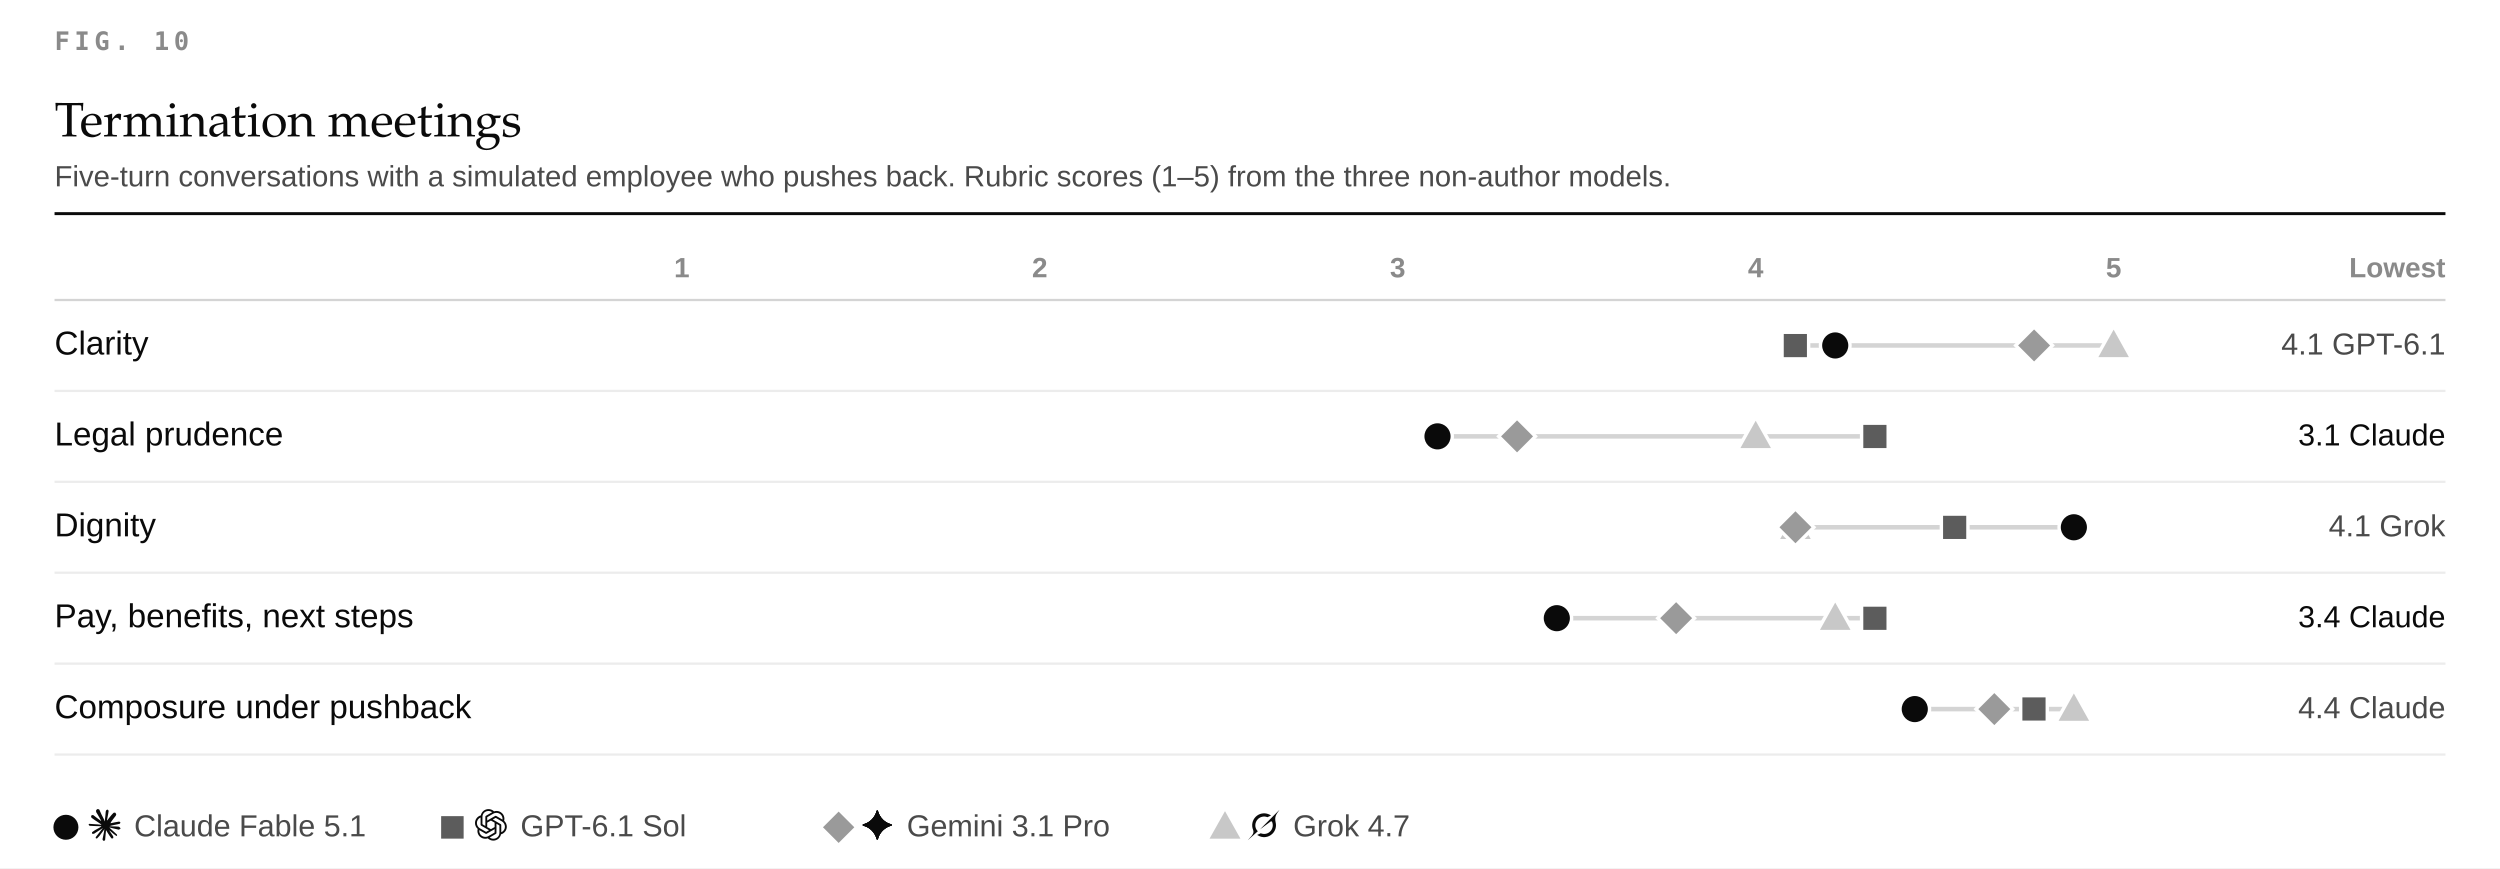
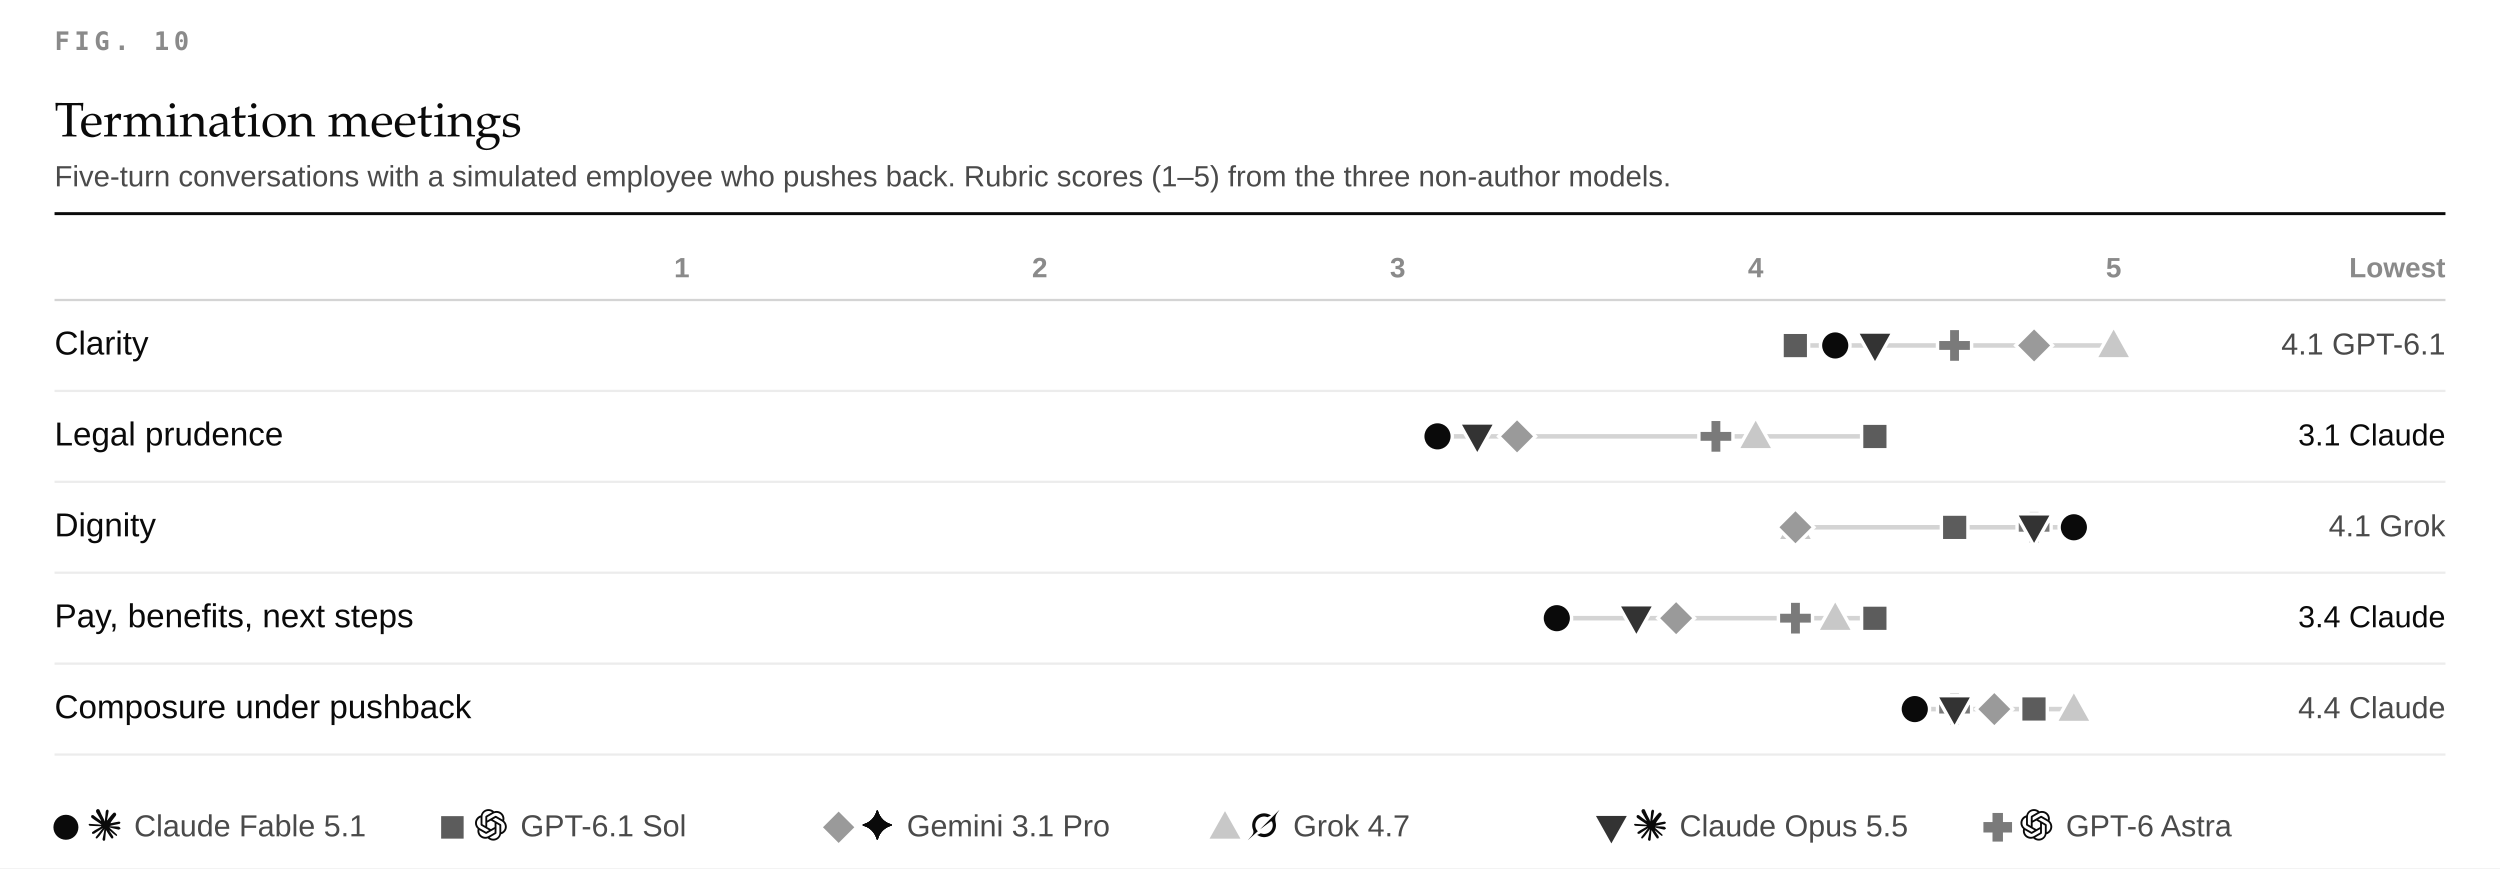
<svg xmlns="http://www.w3.org/2000/svg" xmlns:xlink="http://www.w3.org/1999/xlink" width="1100" height="382" viewBox="0 0 1100 382" role="img" aria-label="Termination meetings">
  <defs>
    <symbol id="logo-claude" viewBox="0 0 24 24">
      <g fill="#0a0a0a" fill-rule="evenodd">
        <path d="M4.709 15.955l4.72-2.647.08-.23-.08-.128H9.2l-.79-.048-2.698-.073-2.339-.097-2.266-.122-.571-.121L0 11.784l.055-.352.48-.321.686.06 1.52.103 2.278.158 1.652.097 2.449.255h.389l.055-.157-.134-.098-.103-.097-2.358-1.596-2.552-1.688-1.336-.972-.724-.491-.364-.462-.158-1.008.656-.722.881.06.225.061.893.686 1.908 1.476 2.491 1.833.365.304.145-.103.019-.073-.164-.274-1.355-2.446-1.446-2.49-.644-1.032-.17-.619a2.97 2.97 0 01-.104-.729L6.283.134 6.696 0l.996.134.42.364.62 1.414 1.002 2.229 1.555 3.03.456.898.243.832.091.255h.158V9.01l.128-1.706.237-2.095.23-2.695.08-.76.376-.91.747-.492.584.28.48.685-.067.444-.286 1.851-.559 2.903-.364 1.942h.212l.243-.242.985-1.306 1.652-2.064.73-.82.85-.904.547-.431h1.033l.76 1.129-.34 1.166-1.064 1.347-.881 1.142-1.264 1.7-.79 1.36.073.11.188-.02 2.856-.606 1.543-.28 1.841-.315.833.388.091.395-.328.807-1.969.486-2.309.462-3.439.813-.042.03.049.061 1.549.146.662.036h1.622l3.02.225.79.522.474.638-.079.485-1.215.62-1.64-.389-3.829-.91-1.312-.329h-.182v.11l1.093 1.068 2.006 1.81 2.509 2.33.127.578-.322.455-.34-.049-2.205-1.657-.851-.747-1.926-1.62h-.128v.17l.444.649 2.345 3.521.122 1.08-.17.353-.608.213-.668-.122-1.374-1.925-1.415-2.167-1.143-1.943-.14.08-.674 7.254-.316.37-.729.28-.607-.461-.322-.747.322-1.476.389-1.924.315-1.53.286-1.9.17-.632-.012-.042-.14.018-1.434 1.967-2.18 2.945-1.726 1.845-.414.164-.717-.37.067-.662.401-.589 2.388-3.036 1.44-1.882.93-1.086-.006-.158h-.055L4.132 18.56l-1.13.146-.487-.456.061-.746.231-.243 1.908-1.312-.006.006z" fill-rule="nonzero" />
      </g>
    </symbol>
    <symbol id="logo-gpt" viewBox="0 0 24 24">
      <g fill="#0a0a0a" fill-rule="evenodd">
        <path d="M9.205 8.658v-2.26c0-.19.072-.333.238-.428l4.543-2.616c.619-.357 1.356-.523 2.117-.523 2.854 0 4.662 2.212 4.662 4.566 0 .167 0 .357-.024.547l-4.71-2.759a.797.797 0 00-.856 0l-5.97 3.473zm10.609 8.8V12.06c0-.333-.143-.57-.429-.737l-5.97-3.473 1.95-1.118a.433.433 0 01.476 0l4.543 2.617c1.309.76 2.189 2.378 2.189 3.948 0 1.808-1.07 3.473-2.76 4.163zM7.802 12.703l-1.95-1.142c-.167-.095-.239-.238-.239-.428V5.899c0-2.545 1.95-4.472 4.591-4.472 1 0 1.927.333 2.712.928L8.23 5.067c-.285.166-.428.404-.428.737v6.898zM12 15.128l-2.795-1.57v-3.33L12 8.658l2.795 1.57v3.33L12 15.128zm1.796 7.23c-1 0-1.927-.332-2.712-.927l4.686-2.712c.285-.166.428-.404.428-.737v-6.898l1.974 1.142c.167.095.238.238.238.428v5.233c0 2.545-1.974 4.472-4.614 4.472zm-5.637-5.303l-4.544-2.617c-1.308-.761-2.188-2.378-2.188-3.948A4.482 4.482 0 014.21 6.327v5.423c0 .333.143.571.428.738l5.947 3.449-1.95 1.118a.432.432 0 01-.476 0zm-.262 3.9c-2.688 0-4.662-2.021-4.662-4.519 0-.19.024-.38.047-.57l4.686 2.71c.286.167.571.167.856 0l5.97-3.448v2.26c0 .19-.07.333-.237.428l-4.543 2.616c-.619.357-1.356.523-2.117.523zm5.899 2.83a5.947 5.947 0 005.827-4.756C22.287 18.339 24 15.84 24 13.296c0-1.665-.713-3.282-1.998-4.448.119-.5.19-.999.19-1.498 0-3.401-2.759-5.947-5.946-5.947-.642 0-1.26.095-1.88.31A5.962 5.962 0 0010.205 0a5.947 5.947 0 00-5.827 4.757C1.713 5.447 0 7.945 0 10.49c0 1.666.713 3.283 1.998 4.448-.119.5-.19 1-.19 1.499 0 3.401 2.759 5.946 5.946 5.946.642 0 1.26-.095 1.88-.309a5.96 5.96 0 004.162 1.713z" />
      </g>
    </symbol>
    <symbol id="logo-gemini" viewBox="0 0 24 24">
      <g fill="#0a0a0a" fill-rule="evenodd">
        <path d="M20.616 10.835a14.147 14.147 0 01-4.45-3.001 14.111 14.111 0 01-3.678-6.452.503.503 0 00-.975 0 14.134 14.134 0 01-3.679 6.452 14.155 14.155 0 01-4.45 3.001c-.65.28-1.318.505-2.002.678a.502.502 0 000 .975c.684.172 1.35.397 2.002.677a14.147 14.147 0 014.45 3.001 14.112 14.112 0 013.679 6.453.502.502 0 00.975 0c.172-.685.397-1.351.677-2.003a14.145 14.145 0 013.001-4.45 14.113 14.113 0 016.453-3.678.503.503 0 000-.975 13.245 13.245 0 01-2.003-.678z" />
        <path d="M20.616 10.835a14.147 14.147 0 01-4.45-3.001 14.111 14.111 0 01-3.678-6.452.503.503 0 00-.975 0 14.134 14.134 0 01-3.679 6.452 14.155 14.155 0 01-4.45 3.001c-.65.28-1.318.505-2.002.678a.502.502 0 000 .975c.684.172 1.35.397 2.002.677a14.147 14.147 0 014.45 3.001 14.112 14.112 0 013.679 6.453.502.502 0 00.975 0c.172-.685.397-1.351.677-2.003a14.145 14.145 0 013.001-4.45 14.113 14.113 0 016.453-3.678.503.503 0 000-.975 13.245 13.245 0 01-2.003-.678z" />
        <path d="M20.616 10.835a14.147 14.147 0 01-4.45-3.001 14.111 14.111 0 01-3.678-6.452.503.503 0 00-.975 0 14.134 14.134 0 01-3.679 6.452 14.155 14.155 0 01-4.45 3.001c-.65.28-1.318.505-2.002.678a.502.502 0 000 .975c.684.172 1.35.397 2.002.677a14.147 14.147 0 014.45 3.001 14.112 14.112 0 013.679 6.453.502.502 0 00.975 0c.172-.685.397-1.351.677-2.003a14.145 14.145 0 013.001-4.45 14.113 14.113 0 016.453-3.678.503.503 0 000-.975 13.245 13.245 0 01-2.003-.678z" />
        <path d="M20.616 10.835a14.147 14.147 0 01-4.45-3.001 14.111 14.111 0 01-3.678-6.452.503.503 0 00-.975 0 14.134 14.134 0 01-3.679 6.452 14.155 14.155 0 01-4.45 3.001c-.65.28-1.318.505-2.002.678a.502.502 0 000 .975c.684.172 1.35.397 2.002.677a14.147 14.147 0 014.45 3.001 14.112 14.112 0 013.679 6.453.502.502 0 00.975 0c.172-.685.397-1.351.677-2.003a14.145 14.145 0 013.001-4.45 14.113 14.113 0 016.453-3.678.503.503 0 000-.975 13.245 13.245 0 01-2.003-.678z" />
      </g>
    </symbol>
    <symbol id="logo-grok" viewBox="0 0 24 24">
      <g fill="#0a0a0a" fill-rule="evenodd">
        <path d="M9.27 15.29l7.978-5.897c.391-.29.95-.177 1.137.272.98 2.369.542 5.215-1.41 7.169-1.951 1.954-4.667 2.382-7.149 1.406l-2.711 1.257c3.889 2.661 8.611 2.003 11.562-.953 2.341-2.344 3.066-5.539 2.388-8.42l.006.007c-.983-4.232.242-5.924 2.75-9.383.06-.082.12-.164.179-.248l-3.301 3.305v-.01L9.267 15.292M7.623 16.723c-2.792-2.67-2.31-6.801.071-9.184 1.761-1.763 4.647-2.483 7.166-1.425l2.705-1.25a7.808 7.808 0 00-1.829-1A8.975 8.975 0 005.984 5.83c-2.533 2.536-3.33 6.436-1.962 9.764 1.022 2.487-.653 4.246-2.34 6.022-.599.63-1.199 1.259-1.682 1.925l7.62-6.815" />
      </g>
    </symbol>
+     <symbol id="logo-opus" viewBox="0 0 24 24">
+       <g fill="#0a0a0a" fill-rule="evenodd">
+         <path d="M4.709 15.955l4.72-2.647.08-.23-.08-.128H9.2l-.79-.048-2.698-.073-2.339-.097-2.266-.122-.571-.121L0 11.784l.055-.352.48-.321.686.06 1.52.103 2.278.158 1.652.097 2.449.255h.389l.055-.157-.134-.098-.103-.097-2.358-1.596-2.552-1.688-1.336-.972-.724-.491-.364-.462-.158-1.008.656-.722.881.06.225.061.893.686 1.908 1.476 2.491 1.833.365.304.145-.103.019-.073-.164-.274-1.355-2.446-1.446-2.49-.644-1.032-.17-.619a2.97 2.97 0 01-.104-.729L6.283.134 6.696 0l.996.134.42.364.62 1.414 1.002 2.229 1.555 3.03.456.898.243.832.091.255h.158V9.01l.128-1.706.237-2.095.23-2.695.08-.76.376-.91.747-.492.584.28.48.685-.067.444-.286 1.851-.559 2.903-.364 1.942h.212l.243-.242.985-1.306 1.652-2.064.73-.82.85-.904.547-.431h1.033l.76 1.129-.34 1.166-1.064 1.347-.881 1.142-1.264 1.7-.79 1.36.073.11.188-.02 2.856-.606 1.543-.28 1.841-.315.833.388.091.395-.328.807-1.969.486-2.309.462-3.439.813-.042.03.049.061 1.549.146.662.036h1.622l3.02.225.79.522.474.638-.079.485-1.215.62-1.64-.389-3.829-.91-1.312-.329h-.182v.11l1.093 1.068 2.006 1.81 2.509 2.33.127.578-.322.455-.34-.049-2.205-1.657-.851-.747-1.926-1.62h-.128v.17l.444.649 2.345 3.521.122 1.08-.17.353-.608.213-.668-.122-1.374-1.925-1.415-2.167-1.143-1.943-.14.08-.674 7.254-.316.37-.729.28-.607-.461-.322-.747.322-1.476.389-1.924.315-1.53.286-1.9.17-.632-.012-.042-.14.018-1.434 1.967-2.18 2.945-1.726 1.845-.414.164-.717-.37.067-.662.401-.589 2.388-3.036 1.44-1.882.93-1.086-.006-.158h-.055L4.132 18.56l-1.13.146-.487-.456.061-.746.231-.243 1.908-1.312-.006.006z" fill-rule="nonzero" />
+       </g>
+     </symbol>
+     <symbol id="logo-astra" viewBox="0 0 24 24">
+       <g fill="#0a0a0a" fill-rule="evenodd">
+         <path d="M9.205 8.658v-2.26c0-.19.072-.333.238-.428l4.543-2.616c.619-.357 1.356-.523 2.117-.523 2.854 0 4.662 2.212 4.662 4.566 0 .167 0 .357-.024.547l-4.71-2.759a.797.797 0 00-.856 0l-5.97 3.473zm10.609 8.8V12.06c0-.333-.143-.57-.429-.737l-5.97-3.473 1.95-1.118a.433.433 0 01.476 0l4.543 2.617c1.309.76 2.189 2.378 2.189 3.948 0 1.808-1.07 3.473-2.76 4.163zM7.802 12.703l-1.95-1.142c-.167-.095-.239-.238-.239-.428V5.899c0-2.545 1.95-4.472 4.591-4.472 1 0 1.927.333 2.712.928L8.23 5.067c-.285.166-.428.404-.428.737v6.898zM12 15.128l-2.795-1.57v-3.33L12 8.658l2.795 1.57v3.33L12 15.128zm1.796 7.23c-1 0-1.927-.332-2.712-.927l4.686-2.712c.285-.166.428-.404.428-.737v-6.898l1.974 1.142c.167.095.238.238.238.428v5.233c0 2.545-1.974 4.472-4.614 4.472zm-5.637-5.303l-4.544-2.617c-1.308-.761-2.188-2.378-2.188-3.948A4.482 4.482 0 014.21 6.327v5.423c0 .333.143.571.428.738l5.947 3.449-1.95 1.118a.432.432 0 01-.476 0zm-.262 3.9c-2.688 0-4.662-2.021-4.662-4.519 0-.19.024-.38.047-.57l4.686 2.71c.286.167.571.167.856 0l5.97-3.448v2.26c0 .19-.07.333-.237.428l-4.543 2.616c-.619.357-1.356.523-2.117.523zm5.899 2.83a5.947 5.947 0 005.827-4.756C22.287 18.339 24 15.84 24 13.296c0-1.665-.713-3.282-1.998-4.448.119-.5.19-.999.19-1.498 0-3.401-2.759-5.947-5.946-5.947-.642 0-1.26.095-1.88.31A5.962 5.962 0 0010.205 0a5.947 5.947 0 00-5.827 4.757C1.713 5.447 0 7.945 0 10.49c0 1.666.713 3.283 1.998 4.448-.119.5-.19 1-.19 1.499 0 3.401 2.759 5.946 5.946 5.946.642 0 1.26-.095 1.88-.309a5.96 5.96 0 004.162 1.713z" />
+       </g>
+     </symbol>
  </defs>
  <rect width="1100" height="382" fill="#ffffff" />
  <text x="24.0" y="22.0" font-family="ui-monospace,SFMono-Regular,Menlo,Consolas,monospace" font-size="11.2" font-weight="600" fill="#8a8a8a" text-anchor="start" letter-spacing="2">FIG. 10</text>
  <g transform="translate(0,26)">
    <text x="24.0" y="34.0" font-family="'Source Serif 4','Source Serif Pro',Charter,'Iowan Old Style','Palatino Linotype',Georgia,serif" font-size="21.3" font-weight="500" fill="#0a0a0a" text-anchor="start">Termination meetings</text>
    <text x="24.0" y="56.0" font-family="'Segoe UI',Aptos,-apple-system,BlinkMacSystemFont,'Helvetica Neue',Arial,sans-serif" font-size="12.9" font-weight="400" fill="#4a4a4a" text-anchor="start">Five-turn conversations with a simulated employee who pushes back. Rubric scores (1–5) from the three non-author models.</text>
    <line x1="24.0" x2="1076.0" y1="68.0" y2="68.0" stroke="#0a0a0a" stroke-width="1.3" />
    <text x="300.0" y="96.0" font-family="'Segoe UI',Aptos,-apple-system,BlinkMacSystemFont,'Helvetica Neue',Arial,sans-serif" font-size="12.3" font-weight="600" fill="#8a8a8a" text-anchor="middle">1</text>
    <text x="457.5" y="96.0" font-family="'Segoe UI',Aptos,-apple-system,BlinkMacSystemFont,'Helvetica Neue',Arial,sans-serif" font-size="12.3" font-weight="600" fill="#8a8a8a" text-anchor="middle">2</text>
    <text x="615.0" y="96.0" font-family="'Segoe UI',Aptos,-apple-system,BlinkMacSystemFont,'Helvetica Neue',Arial,sans-serif" font-size="12.3" font-weight="600" fill="#8a8a8a" text-anchor="middle">3</text>
    <text x="772.5" y="96.0" font-family="'Segoe UI',Aptos,-apple-system,BlinkMacSystemFont,'Helvetica Neue',Arial,sans-serif" font-size="12.3" font-weight="600" fill="#8a8a8a" text-anchor="middle">4</text>
    <text x="930.0" y="96.0" font-family="'Segoe UI',Aptos,-apple-system,BlinkMacSystemFont,'Helvetica Neue',Arial,sans-serif" font-size="12.3" font-weight="600" fill="#8a8a8a" text-anchor="middle">5</text>
    <text x="1076.0" y="96.0" font-family="'Segoe UI',Aptos,-apple-system,BlinkMacSystemFont,'Helvetica Neue',Arial,sans-serif" font-size="12.3" font-weight="600" fill="#8a8a8a" text-anchor="end">Lowest</text>
    <line x1="24.0" x2="1076.0" y1="106.0" y2="106.0" stroke="#d4d4d4" stroke-width="1" />
    <text x="24.0" y="130.0" font-family="'Segoe UI',Aptos,-apple-system,BlinkMacSystemFont,'Helvetica Neue',Arial,sans-serif" font-size="14.6" font-weight="400" fill="#0a0a0a" text-anchor="start">Clarity</text>
    <line x1="790.0" x2="930.0" y1="126.0" y2="126.0" stroke="#d4d4d4" stroke-width="2" />
    <rect x="784.1" y="120.2" width="11.7" height="11.7" fill="#5c5c5c" stroke="#ffffff" stroke-width="1.5" />
    <circle cx="807.5" cy="126.0" r="6.5" fill="#0a0a0a" stroke="#ffffff" stroke-width="1.5" />
+     <polygon points="825.0,134.4 833.0,120.1 817.0,120.1" fill="#333333" stroke="#ffffff" stroke-width="1.5" />
+     <polygon points="857.3,118.5 862.7,118.5 862.7,123.3 867.5,123.3 867.5,128.7 862.7,128.7 862.7,133.5 857.3,133.5 857.3,128.7 852.5,128.7 852.5,123.3 857.3,123.3" fill="#7a7a7a" stroke="#ffffff" stroke-width="1.5" />
    <polygon points="895.0,117.9 903.1,126.0 895.0,134.1 886.9,126.0" fill="#9a9a9a" stroke="#ffffff" stroke-width="1.5" />
    <polygon points="930.0,117.5 938.0,131.9 922.0,131.9" fill="#c8c8c8" stroke="#ffffff" stroke-width="1.5" />
    <text x="1076.0" y="130.0" font-family="'Segoe UI',Aptos,-apple-system,BlinkMacSystemFont,'Helvetica Neue',Arial,sans-serif" font-size="13.4" font-weight="400" fill="#4a4a4a" text-anchor="end">4.1  GPT-6.1</text>
    <line x1="24.0" x2="1076.0" y1="146.0" y2="146.0" stroke="#ececec" stroke-width="1" />
    <text x="24.0" y="170.0" font-family="'Segoe UI',Aptos,-apple-system,BlinkMacSystemFont,'Helvetica Neue',Arial,sans-serif" font-size="14.6" font-weight="400" fill="#0a0a0a" text-anchor="start">Legal prudence</text>
    <line x1="632.5" x2="825.0" y1="166.0" y2="166.0" stroke="#d4d4d4" stroke-width="2" />
    <circle cx="632.5" cy="166.0" r="6.5" fill="#0a0a0a" stroke="#ffffff" stroke-width="1.5" />
+     <polygon points="650.0,174.4 658.0,160.1 642.0,160.1" fill="#333333" stroke="#ffffff" stroke-width="1.5" />
    <polygon points="667.5,157.9 675.6,166.0 667.5,174.1 659.4,166.0" fill="#9a9a9a" stroke="#ffffff" stroke-width="1.5" />
+     <polygon points="752.3,158.5 757.7,158.5 757.7,163.3 762.5,163.3 762.5,168.7 757.7,168.7 757.7,173.5 752.3,173.5 752.3,168.7 747.5,168.7 747.5,163.3 752.3,163.3" fill="#7a7a7a" stroke="#ffffff" stroke-width="1.5" />
    <polygon points="772.5,157.6 780.5,171.9 764.5,171.9" fill="#c8c8c8" stroke="#ffffff" stroke-width="1.5" />
    <rect x="819.1" y="160.2" width="11.7" height="11.7" fill="#5c5c5c" stroke="#ffffff" stroke-width="1.5" />
    <text x="1076.0" y="170.0" font-family="'Segoe UI',Aptos,-apple-system,BlinkMacSystemFont,'Helvetica Neue',Arial,sans-serif" font-size="13.4" font-weight="400" fill="#0a0a0a" text-anchor="end">3.1  Claude</text>
    <line x1="24.0" x2="1076.0" y1="186.0" y2="186.0" stroke="#ececec" stroke-width="1" />
    <text x="24.0" y="210.0" font-family="'Segoe UI',Aptos,-apple-system,BlinkMacSystemFont,'Helvetica Neue',Arial,sans-serif" font-size="14.6" font-weight="400" fill="#0a0a0a" text-anchor="start">Dignity</text>
    <line x1="790.0" x2="912.5" y1="206.0" y2="206.0" stroke="#d4d4d4" stroke-width="2" />
    <polygon points="790.0,197.6 798.0,211.9 782.0,211.9" fill="#c8c8c8" stroke="#ffffff" stroke-width="1.5" />
    <polygon points="790.0,197.9 798.1,206.0 790.0,214.1 781.9,206.0" fill="#9a9a9a" stroke="#ffffff" stroke-width="1.5" />
    <rect x="854.2" y="200.2" width="11.7" height="11.7" fill="#5c5c5c" stroke="#ffffff" stroke-width="1.5" />
+     <polygon points="892.3,198.5 897.7,198.5 897.7,203.3 902.5,203.3 902.5,208.7 897.7,208.7 897.7,213.5 892.3,213.5 892.3,208.7 887.5,208.7 887.5,203.3 892.3,203.3" fill="#7a7a7a" stroke="#ffffff" stroke-width="1.5" />
+     <polygon points="895.0,214.4 903.0,200.1 887.0,200.1" fill="#333333" stroke="#ffffff" stroke-width="1.5" />
    <circle cx="912.5" cy="206.0" r="6.5" fill="#0a0a0a" stroke="#ffffff" stroke-width="1.5" />
    <text x="1076.0" y="210.0" font-family="'Segoe UI',Aptos,-apple-system,BlinkMacSystemFont,'Helvetica Neue',Arial,sans-serif" font-size="13.4" font-weight="400" fill="#4a4a4a" text-anchor="end">4.1  Grok</text>
    <line x1="24.0" x2="1076.0" y1="226.0" y2="226.0" stroke="#ececec" stroke-width="1" />
    <text x="24.0" y="250.0" font-family="'Segoe UI',Aptos,-apple-system,BlinkMacSystemFont,'Helvetica Neue',Arial,sans-serif" font-size="14.6" font-weight="400" fill="#0a0a0a" text-anchor="start">Pay, benefits, next steps</text>
    <line x1="685.0" x2="825.0" y1="246.0" y2="246.0" stroke="#d4d4d4" stroke-width="2" />
    <circle cx="685.0" cy="246.0" r="6.5" fill="#0a0a0a" stroke="#ffffff" stroke-width="1.5" />
+     <polygon points="720.0,254.4 728.0,240.1 712.0,240.1" fill="#333333" stroke="#ffffff" stroke-width="1.5" />
    <polygon points="737.5,237.9 745.6,246.0 737.5,254.1 729.4,246.0" fill="#9a9a9a" stroke="#ffffff" stroke-width="1.5" />
+     <polygon points="787.3,238.5 792.7,238.5 792.7,243.3 797.5,243.3 797.5,248.7 792.7,248.7 792.7,253.5 787.3,253.5 787.3,248.7 782.5,248.7 782.5,243.3 787.3,243.3" fill="#7a7a7a" stroke="#ffffff" stroke-width="1.5" />
    <polygon points="807.5,237.6 815.5,251.9 799.5,251.9" fill="#c8c8c8" stroke="#ffffff" stroke-width="1.5" />
    <rect x="819.1" y="240.2" width="11.7" height="11.7" fill="#5c5c5c" stroke="#ffffff" stroke-width="1.5" />
    <text x="1076.0" y="250.0" font-family="'Segoe UI',Aptos,-apple-system,BlinkMacSystemFont,'Helvetica Neue',Arial,sans-serif" font-size="13.4" font-weight="400" fill="#0a0a0a" text-anchor="end">3.4  Claude</text>
    <line x1="24.0" x2="1076.0" y1="266.0" y2="266.0" stroke="#ececec" stroke-width="1" />
    <text x="24.0" y="290.0" font-family="'Segoe UI',Aptos,-apple-system,BlinkMacSystemFont,'Helvetica Neue',Arial,sans-serif" font-size="14.6" font-weight="400" fill="#0a0a0a" text-anchor="start">Composure under pushback</text>
    <line x1="842.5" x2="912.5" y1="286.0" y2="286.0" stroke="#d4d4d4" stroke-width="2" />
    <circle cx="842.5" cy="286.0" r="6.5" fill="#0a0a0a" stroke="#ffffff" stroke-width="1.5" />
+     <polygon points="857.3,278.5 862.7,278.5 862.7,283.3 867.5,283.3 867.5,288.7 862.7,288.7 862.7,293.5 857.3,293.5 857.3,288.7 852.5,288.7 852.5,283.3 857.3,283.3" fill="#7a7a7a" stroke="#ffffff" stroke-width="1.5" />
+     <polygon points="860.0,294.4 868.0,280.1 852.0,280.1" fill="#333333" stroke="#ffffff" stroke-width="1.5" />
    <polygon points="877.5,277.9 885.6,286.0 877.5,294.1 869.4,286.0" fill="#9a9a9a" stroke="#ffffff" stroke-width="1.5" />
    <rect x="889.1" y="280.1" width="11.7" height="11.7" fill="#5c5c5c" stroke="#ffffff" stroke-width="1.5" />
    <polygon points="912.5,277.6 920.5,291.9 904.5,291.9" fill="#c8c8c8" stroke="#ffffff" stroke-width="1.5" />
    <text x="1076.0" y="290.0" font-family="'Segoe UI',Aptos,-apple-system,BlinkMacSystemFont,'Helvetica Neue',Arial,sans-serif" font-size="13.4" font-weight="400" fill="#4a4a4a" text-anchor="end">4.4  Claude</text>
    <line x1="24.0" x2="1076.0" y1="306.0" y2="306.0" stroke="#ececec" stroke-width="1" />
    <circle cx="29.0" cy="338.0" r="5.5" fill="#0a0a0a" />
    <use href="#logo-claude" xlink:href="#logo-claude" x="39.0" y="330.0" width="14" height="14" />
    <text x="59.0" y="342.0" font-family="'Segoe UI',Aptos,-apple-system,BlinkMacSystemFont,'Helvetica Neue',Arial,sans-serif" font-size="13.4" font-weight="400" fill="#4a4a4a" text-anchor="start">Claude Fable 5.1</text>
    <rect x="194.1" y="333.1" width="9.9" height="9.9" fill="#5c5c5c" />
    <use href="#logo-gpt" xlink:href="#logo-gpt" x="209.0" y="330.0" width="14" height="14" />
    <text x="229.0" y="342.0" font-family="'Segoe UI',Aptos,-apple-system,BlinkMacSystemFont,'Helvetica Neue',Arial,sans-serif" font-size="13.4" font-weight="400" fill="#4a4a4a" text-anchor="start">GPT-6.1 Sol</text>
    <polygon points="369.0,331.1 375.9,338.0 369.0,344.9 362.1,338.0" fill="#9a9a9a" />
    <use href="#logo-gemini" xlink:href="#logo-gemini" x="379.0" y="330.0" width="14" height="14" />
    <text x="399.0" y="342.0" font-family="'Segoe UI',Aptos,-apple-system,BlinkMacSystemFont,'Helvetica Neue',Arial,sans-serif" font-size="13.4" font-weight="400" fill="#4a4a4a" text-anchor="start">Gemini 3.1 Pro</text>
    <polygon points="539.0,330.9 545.8,343.0 532.2,343.0" fill="#c8c8c8" />
    <use href="#logo-grok" xlink:href="#logo-grok" x="549.0" y="330.0" width="14" height="14" />
    <text x="569.0" y="342.0" font-family="'Segoe UI',Aptos,-apple-system,BlinkMacSystemFont,'Helvetica Neue',Arial,sans-serif" font-size="13.4" font-weight="400" fill="#4a4a4a" text-anchor="start">Grok 4.7</text>
+     <polygon points="709.0,345.1 715.8,333.0 702.2,333.0" fill="#333333" />
+     <use href="#logo-opus" xlink:href="#logo-opus" x="719.0" y="330.0" width="14" height="14" />
+     <text x="739.0" y="342.0" font-family="'Segoe UI',Aptos,-apple-system,BlinkMacSystemFont,'Helvetica Neue',Arial,sans-serif" font-size="13.4" font-weight="400" fill="#4a4a4a" text-anchor="start">Claude Opus 5.5</text>
+     <polygon points="876.7,331.7 881.3,331.7 881.3,335.7 885.3,335.7 885.3,340.3 881.3,340.3 881.3,344.3 876.7,344.3 876.7,340.3 872.7,340.3 872.7,335.7 876.7,335.7" fill="#7a7a7a" />
+     <use href="#logo-astra" xlink:href="#logo-astra" x="889.0" y="330.0" width="14" height="14" />
+     <text x="909.0" y="342.0" font-family="'Segoe UI',Aptos,-apple-system,BlinkMacSystemFont,'Helvetica Neue',Arial,sans-serif" font-size="13.4" font-weight="400" fill="#4a4a4a" text-anchor="start">GPT-6 Astra</text>
  </g>
</svg>
